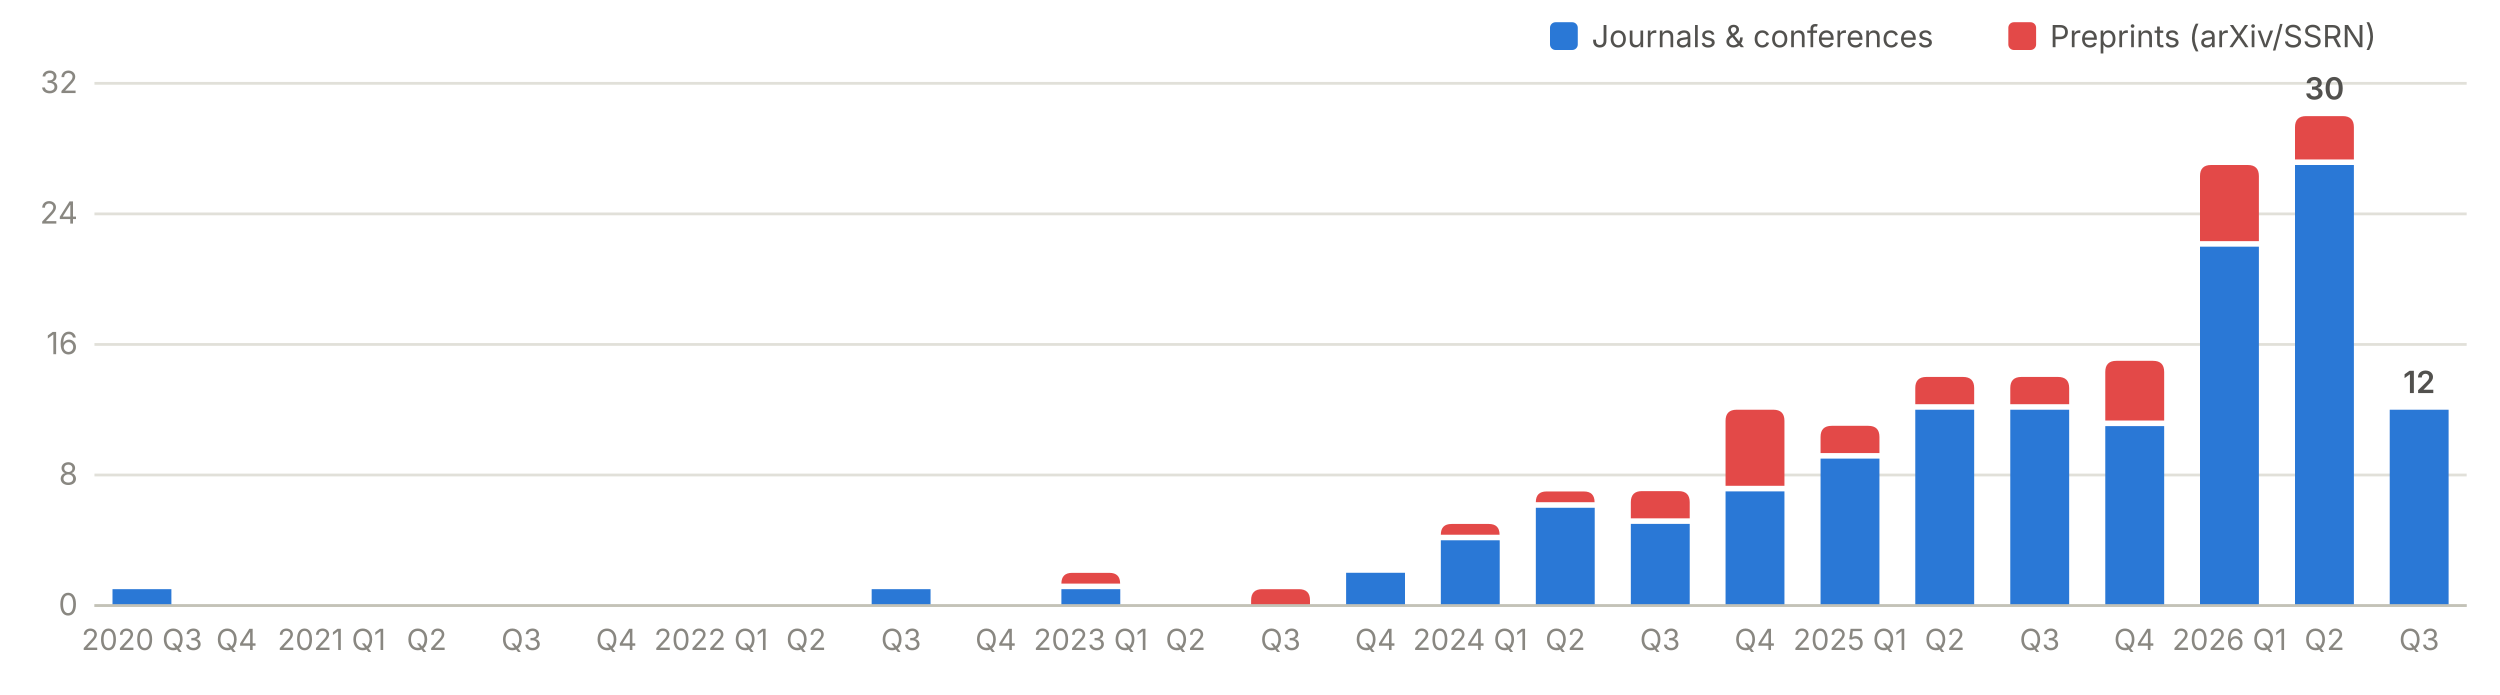
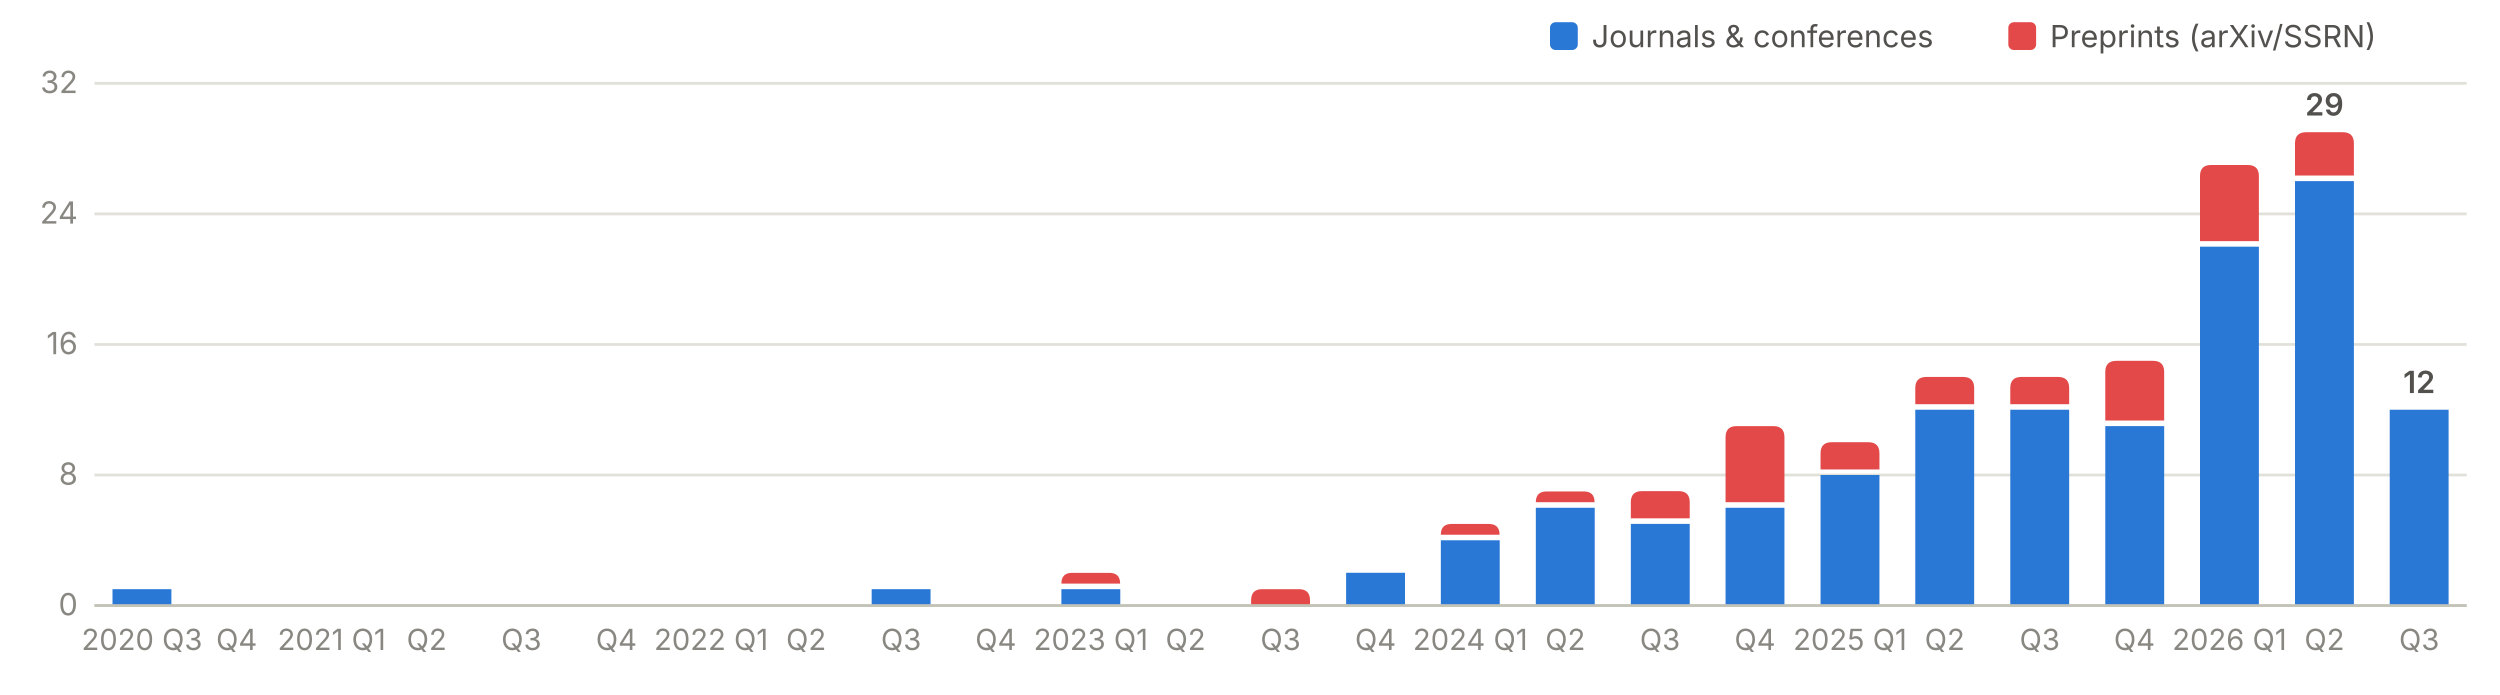
<svg xmlns="http://www.w3.org/2000/svg" viewBox="0 0 900 250" width="900" height="250" role="img" aria-label="Stacked bars of journal and preprint papers per quarter, 2020 Q3 to 2026 Q3">
  <line x1="34" y1="218.0" x2="888" y2="218.0" stroke="#e1e0d9" stroke-width="1" />
  <text x="28" y="221.5" text-anchor="end" font-family="system-ui,-apple-system,Segoe UI,sans-serif" font-size="11" fill="#898781">0</text>
  <line x1="34" y1="171.0" x2="888" y2="171.0" stroke="#e1e0d9" stroke-width="1" />
  <text x="28" y="174.5" text-anchor="end" font-family="system-ui,-apple-system,Segoe UI,sans-serif" font-size="11" fill="#898781">8</text>
  <line x1="34" y1="124.0" x2="888" y2="124.0" stroke="#e1e0d9" stroke-width="1" />
  <text x="28" y="127.5" text-anchor="end" font-family="system-ui,-apple-system,Segoe UI,sans-serif" font-size="11" fill="#898781">16</text>
  <line x1="34" y1="77.0" x2="888" y2="77.0" stroke="#e1e0d9" stroke-width="1" />
  <text x="28" y="80.5" text-anchor="end" font-family="system-ui,-apple-system,Segoe UI,sans-serif" font-size="11" fill="#898781">24</text>
  <line x1="34" y1="30.0" x2="888" y2="30.0" stroke="#e1e0d9" stroke-width="1" />
  <text x="28" y="33.5" text-anchor="end" font-family="system-ui,-apple-system,Segoe UI,sans-serif" font-size="11" fill="#898781">32</text>
  <rect x="558" y="8" width="10" height="10" rx="2" fill="#2a78d6" />
  <text x="573" y="17" font-family="system-ui,-apple-system,Segoe UI,sans-serif" font-size="11" fill="#52514e">Journals &amp; conferences</text>
  <rect x="723" y="8" width="10" height="10" rx="2" fill="#e34948" />
  <text x="738" y="17" font-family="system-ui,-apple-system,Segoe UI,sans-serif" font-size="11" fill="#52514e">Preprints (arXiv/SSRN)</text>
  <rect x="40.5" y="212.1" width="21.2" height="5.9" fill="#2a78d6" />
  <text x="51.1" y="234" text-anchor="middle" font-family="system-ui,-apple-system,Segoe UI,sans-serif" font-size="10.5" fill="#898781">2020 Q3</text>
  <text x="85.2" y="234" text-anchor="middle" font-family="system-ui,-apple-system,Segoe UI,sans-serif" font-size="10.5" fill="#898781">Q4</text>
  <text x="119.4" y="234" text-anchor="middle" font-family="system-ui,-apple-system,Segoe UI,sans-serif" font-size="10.5" fill="#898781">2021 Q1</text>
  <text x="153.6" y="234" text-anchor="middle" font-family="system-ui,-apple-system,Segoe UI,sans-serif" font-size="10.5" fill="#898781">Q2</text>
  <text x="187.7" y="234" text-anchor="middle" font-family="system-ui,-apple-system,Segoe UI,sans-serif" font-size="10.5" fill="#898781">Q3</text>
  <text x="221.9" y="234" text-anchor="middle" font-family="system-ui,-apple-system,Segoe UI,sans-serif" font-size="10.5" fill="#898781">Q4</text>
  <text x="256.0" y="234" text-anchor="middle" font-family="system-ui,-apple-system,Segoe UI,sans-serif" font-size="10.5" fill="#898781">2022 Q1</text>
  <text x="290.2" y="234" text-anchor="middle" font-family="system-ui,-apple-system,Segoe UI,sans-serif" font-size="10.5" fill="#898781">Q2</text>
  <rect x="313.8" y="212.1" width="21.2" height="5.9" fill="#2a78d6" />
  <text x="324.4" y="234" text-anchor="middle" font-family="system-ui,-apple-system,Segoe UI,sans-serif" font-size="10.5" fill="#898781">Q3</text>
  <text x="358.5" y="234" text-anchor="middle" font-family="system-ui,-apple-system,Segoe UI,sans-serif" font-size="10.5" fill="#898781">Q4</text>
  <rect x="382.1" y="212.1" width="21.2" height="5.9" fill="#2a78d6" />
  <path d="M382.1,210.1 v-0.0 q0,-3.875 3.875,-3.875 h13.4 q3.875,0 3.875,3.875 v0.0 z" fill="#e34948" />
  <text x="392.7" y="234" text-anchor="middle" font-family="system-ui,-apple-system,Segoe UI,sans-serif" font-size="10.5" fill="#898781">2023 Q1</text>
  <text x="426.8" y="234" text-anchor="middle" font-family="system-ui,-apple-system,Segoe UI,sans-serif" font-size="10.5" fill="#898781">Q2</text>
  <path d="M450.4,218.0 v-1.9 q0,-4.0 4.0,-4.0 h13.2 q4.0,0 4.0,4.0 v1.9 z" fill="#e34948" />
  <text x="461.0" y="234" text-anchor="middle" font-family="system-ui,-apple-system,Segoe UI,sans-serif" font-size="10.5" fill="#898781">Q3</text>
  <rect x="484.6" y="206.2" width="21.2" height="11.8" fill="#2a78d6" />
  <text x="495.2" y="234" text-anchor="middle" font-family="system-ui,-apple-system,Segoe UI,sans-serif" font-size="10.5" fill="#898781">Q4</text>
  <rect x="518.7" y="194.5" width="21.2" height="23.5" fill="#2a78d6" />
  <path d="M518.7,192.5 v-0.0 q0,-3.875 3.875,-3.875 h13.4 q3.875,0 3.875,3.875 v0.0 z" fill="#e34948" />
  <text x="529.3" y="234" text-anchor="middle" font-family="system-ui,-apple-system,Segoe UI,sans-serif" font-size="10.5" fill="#898781">2024 Q1</text>
  <rect x="552.9" y="182.8" width="21.2" height="35.2" fill="#2a78d6" />
  <path d="M552.9,180.8 v-0.0 q0,-3.875 3.875,-3.875 h13.4 q3.875,0 3.875,3.875 v0.0 z" fill="#e34948" />
  <text x="563.5" y="234" text-anchor="middle" font-family="system-ui,-apple-system,Segoe UI,sans-serif" font-size="10.5" fill="#898781">Q2</text>
  <rect x="587.1" y="188.6" width="21.2" height="29.4" fill="#2a78d6" />
  <path d="M587.1,186.6 v-5.8 q0,-4.0 4.0,-4.0 h13.2 q4.0,0 4.0,4.0 v5.8 z" fill="#e34948" />
  <text x="597.6" y="234" text-anchor="middle" font-family="system-ui,-apple-system,Segoe UI,sans-serif" font-size="10.5" fill="#898781">Q3</text>
-   <rect x="621.2" y="176.9" width="21.2" height="41.1" fill="#2a78d6" />
-   <path d="M621.2,174.9 v-23.4 q0,-4.0 4.0,-4.0 h13.2 q4.0,0 4.0,4.0 v23.4 z" fill="#e34948" />
+   <rect x="621.2" y="182.8" width="21.2" height="35.2" fill="#2a78d6" />
+   <path d="M621.2,180.8 v-23.4 q0,-4.0 4.0,-4.0 h13.2 q4.0,0 4.0,4.0 v23.4 z" fill="#e34948" />
  <text x="631.8" y="234" text-anchor="middle" font-family="system-ui,-apple-system,Segoe UI,sans-serif" font-size="10.5" fill="#898781">Q4</text>
-   <rect x="655.4" y="165.1" width="21.2" height="52.9" fill="#2a78d6" />
-   <path d="M655.4,163.1 v-5.8 q0,-4.0 4.0,-4.0 h13.2 q4.0,0 4.0,4.0 v5.8 z" fill="#e34948" />
+   <rect x="655.4" y="171.0" width="21.2" height="47.0" fill="#2a78d6" />
+   <path d="M655.4,169.0 v-5.8 q0,-4.0 4.0,-4.0 h13.2 q4.0,0 4.0,4.0 v5.8 z" fill="#e34948" />
  <text x="666.0" y="234" text-anchor="middle" font-family="system-ui,-apple-system,Segoe UI,sans-serif" font-size="10.5" fill="#898781">2025 Q1</text>
  <rect x="689.5" y="147.5" width="21.2" height="70.5" fill="#2a78d6" />
  <path d="M689.5,145.5 v-5.8 q0,-4.0 4.0,-4.0 h13.2 q4.0,0 4.0,4.0 v5.8 z" fill="#e34948" />
  <text x="700.1" y="234" text-anchor="middle" font-family="system-ui,-apple-system,Segoe UI,sans-serif" font-size="10.5" fill="#898781">Q2</text>
  <rect x="723.7" y="147.5" width="21.2" height="70.5" fill="#2a78d6" />
  <path d="M723.7,145.5 v-5.8 q0,-4.0 4.0,-4.0 h13.2 q4.0,0 4.0,4.0 v5.8 z" fill="#e34948" />
  <text x="734.3" y="234" text-anchor="middle" font-family="system-ui,-apple-system,Segoe UI,sans-serif" font-size="10.5" fill="#898781">Q3</text>
  <rect x="757.9" y="153.4" width="21.2" height="64.6" fill="#2a78d6" />
  <path d="M757.9,151.4 v-17.5 q0,-4.0 4.0,-4.0 h13.2 q4.0,0 4.0,4.0 v17.5 z" fill="#e34948" />
  <text x="768.4" y="234" text-anchor="middle" font-family="system-ui,-apple-system,Segoe UI,sans-serif" font-size="10.5" fill="#898781">Q4</text>
  <rect x="792.0" y="88.8" width="21.2" height="129.2" fill="#2a78d6" />
  <path d="M792.0,86.8 v-23.4 q0,-4.0 4.0,-4.0 h13.2 q4.0,0 4.0,4.0 v23.4 z" fill="#e34948" />
  <text x="802.6" y="234" text-anchor="middle" font-family="system-ui,-apple-system,Segoe UI,sans-serif" font-size="10.5" fill="#898781">2026 Q1</text>
-   <rect x="826.2" y="59.4" width="21.2" height="158.6" fill="#2a78d6" />
-   <path d="M826.2,57.4 v-11.6 q0,-4.0 4.0,-4.0 h13.2 q4.0,0 4.0,4.0 v11.6 z" fill="#e34948" />
-   <text x="836.8" y="35.8" text-anchor="middle" font-family="system-ui,-apple-system,Segoe UI,sans-serif" font-size="11" font-weight="600" fill="#52514e">30</text>
+   <rect x="826.2" y="65.2" width="21.2" height="152.8" fill="#2a78d6" />
+   <path d="M826.2,63.2 v-11.6 q0,-4.0 4.0,-4.0 h13.2 q4.0,0 4.0,4.0 v11.6 z" fill="#e34948" />
+   <text x="836.8" y="41.6" text-anchor="middle" font-family="system-ui,-apple-system,Segoe UI,sans-serif" font-size="11" font-weight="600" fill="#52514e">29</text>
  <text x="836.8" y="234" text-anchor="middle" font-family="system-ui,-apple-system,Segoe UI,sans-serif" font-size="10.5" fill="#898781">Q2</text>
  <rect x="860.3" y="147.5" width="21.2" height="70.5" fill="#2a78d6" />
  <text x="870.9" y="141.5" text-anchor="middle" font-family="system-ui,-apple-system,Segoe UI,sans-serif" font-size="11" font-weight="600" fill="#52514e">12</text>
  <text x="870.9" y="234" text-anchor="middle" font-family="system-ui,-apple-system,Segoe UI,sans-serif" font-size="10.5" fill="#898781">Q3</text>
  <line x1="34" y1="218" x2="888" y2="218" stroke="#c3c2b7" stroke-width="1" />
</svg>
